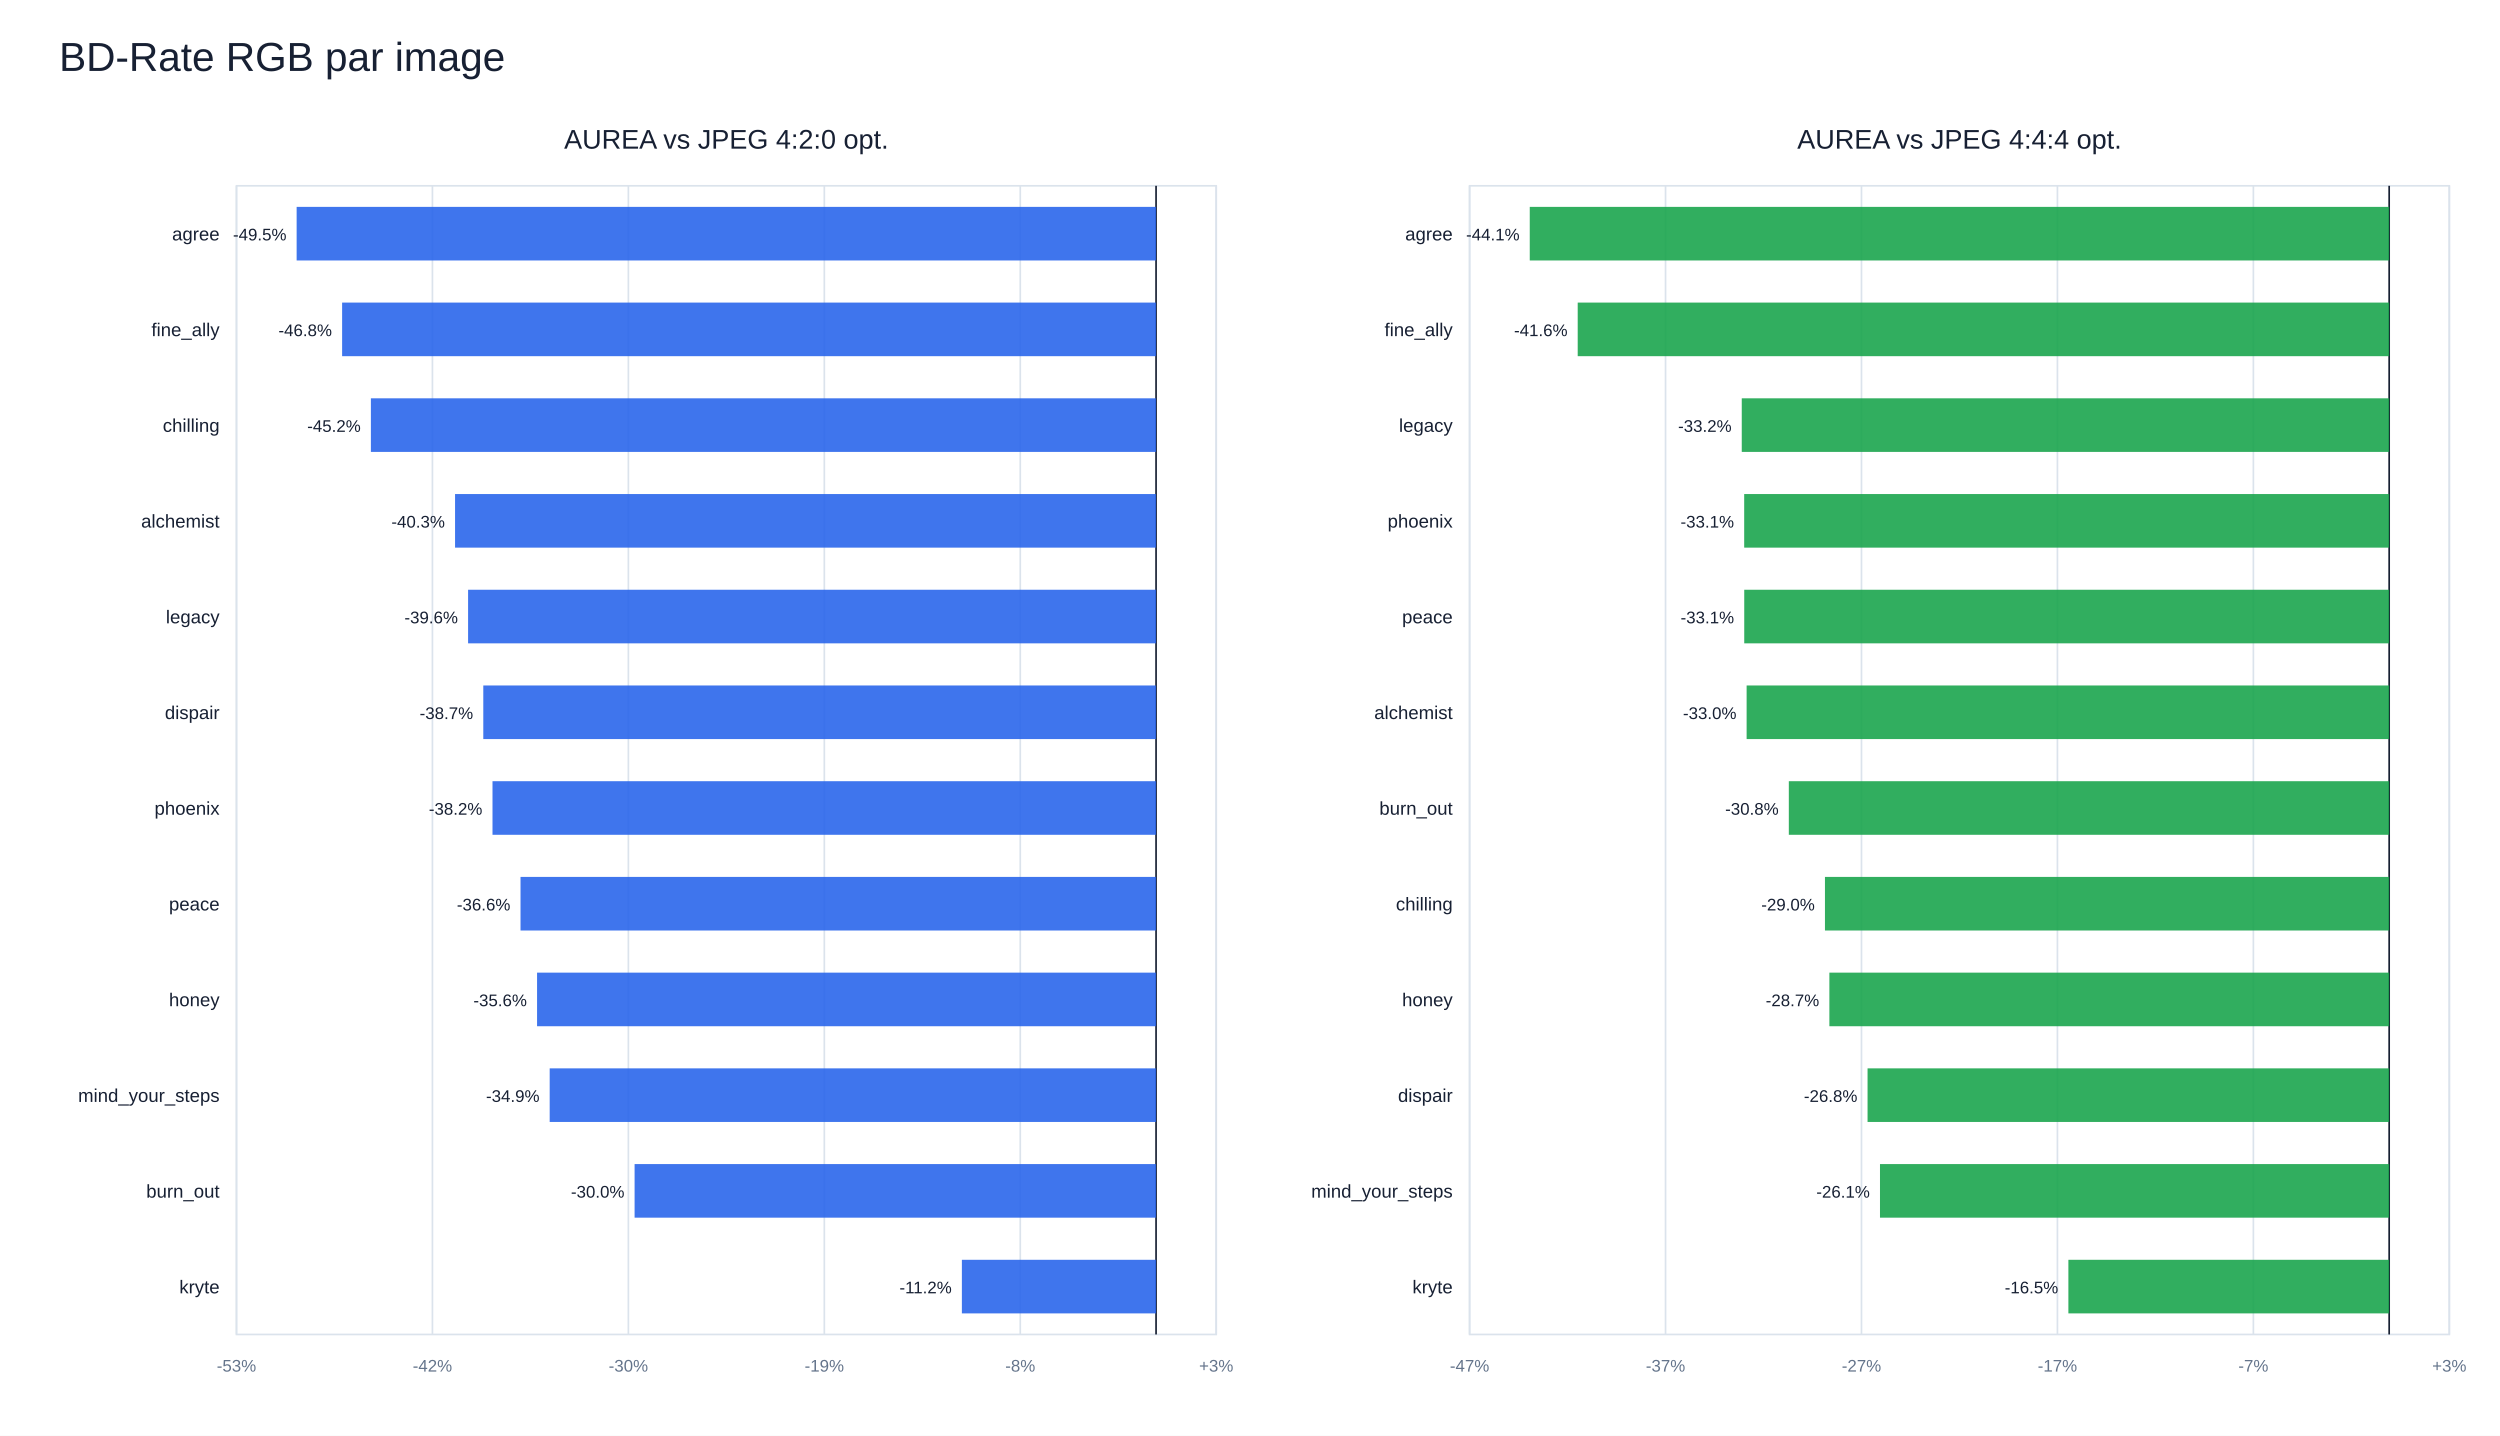
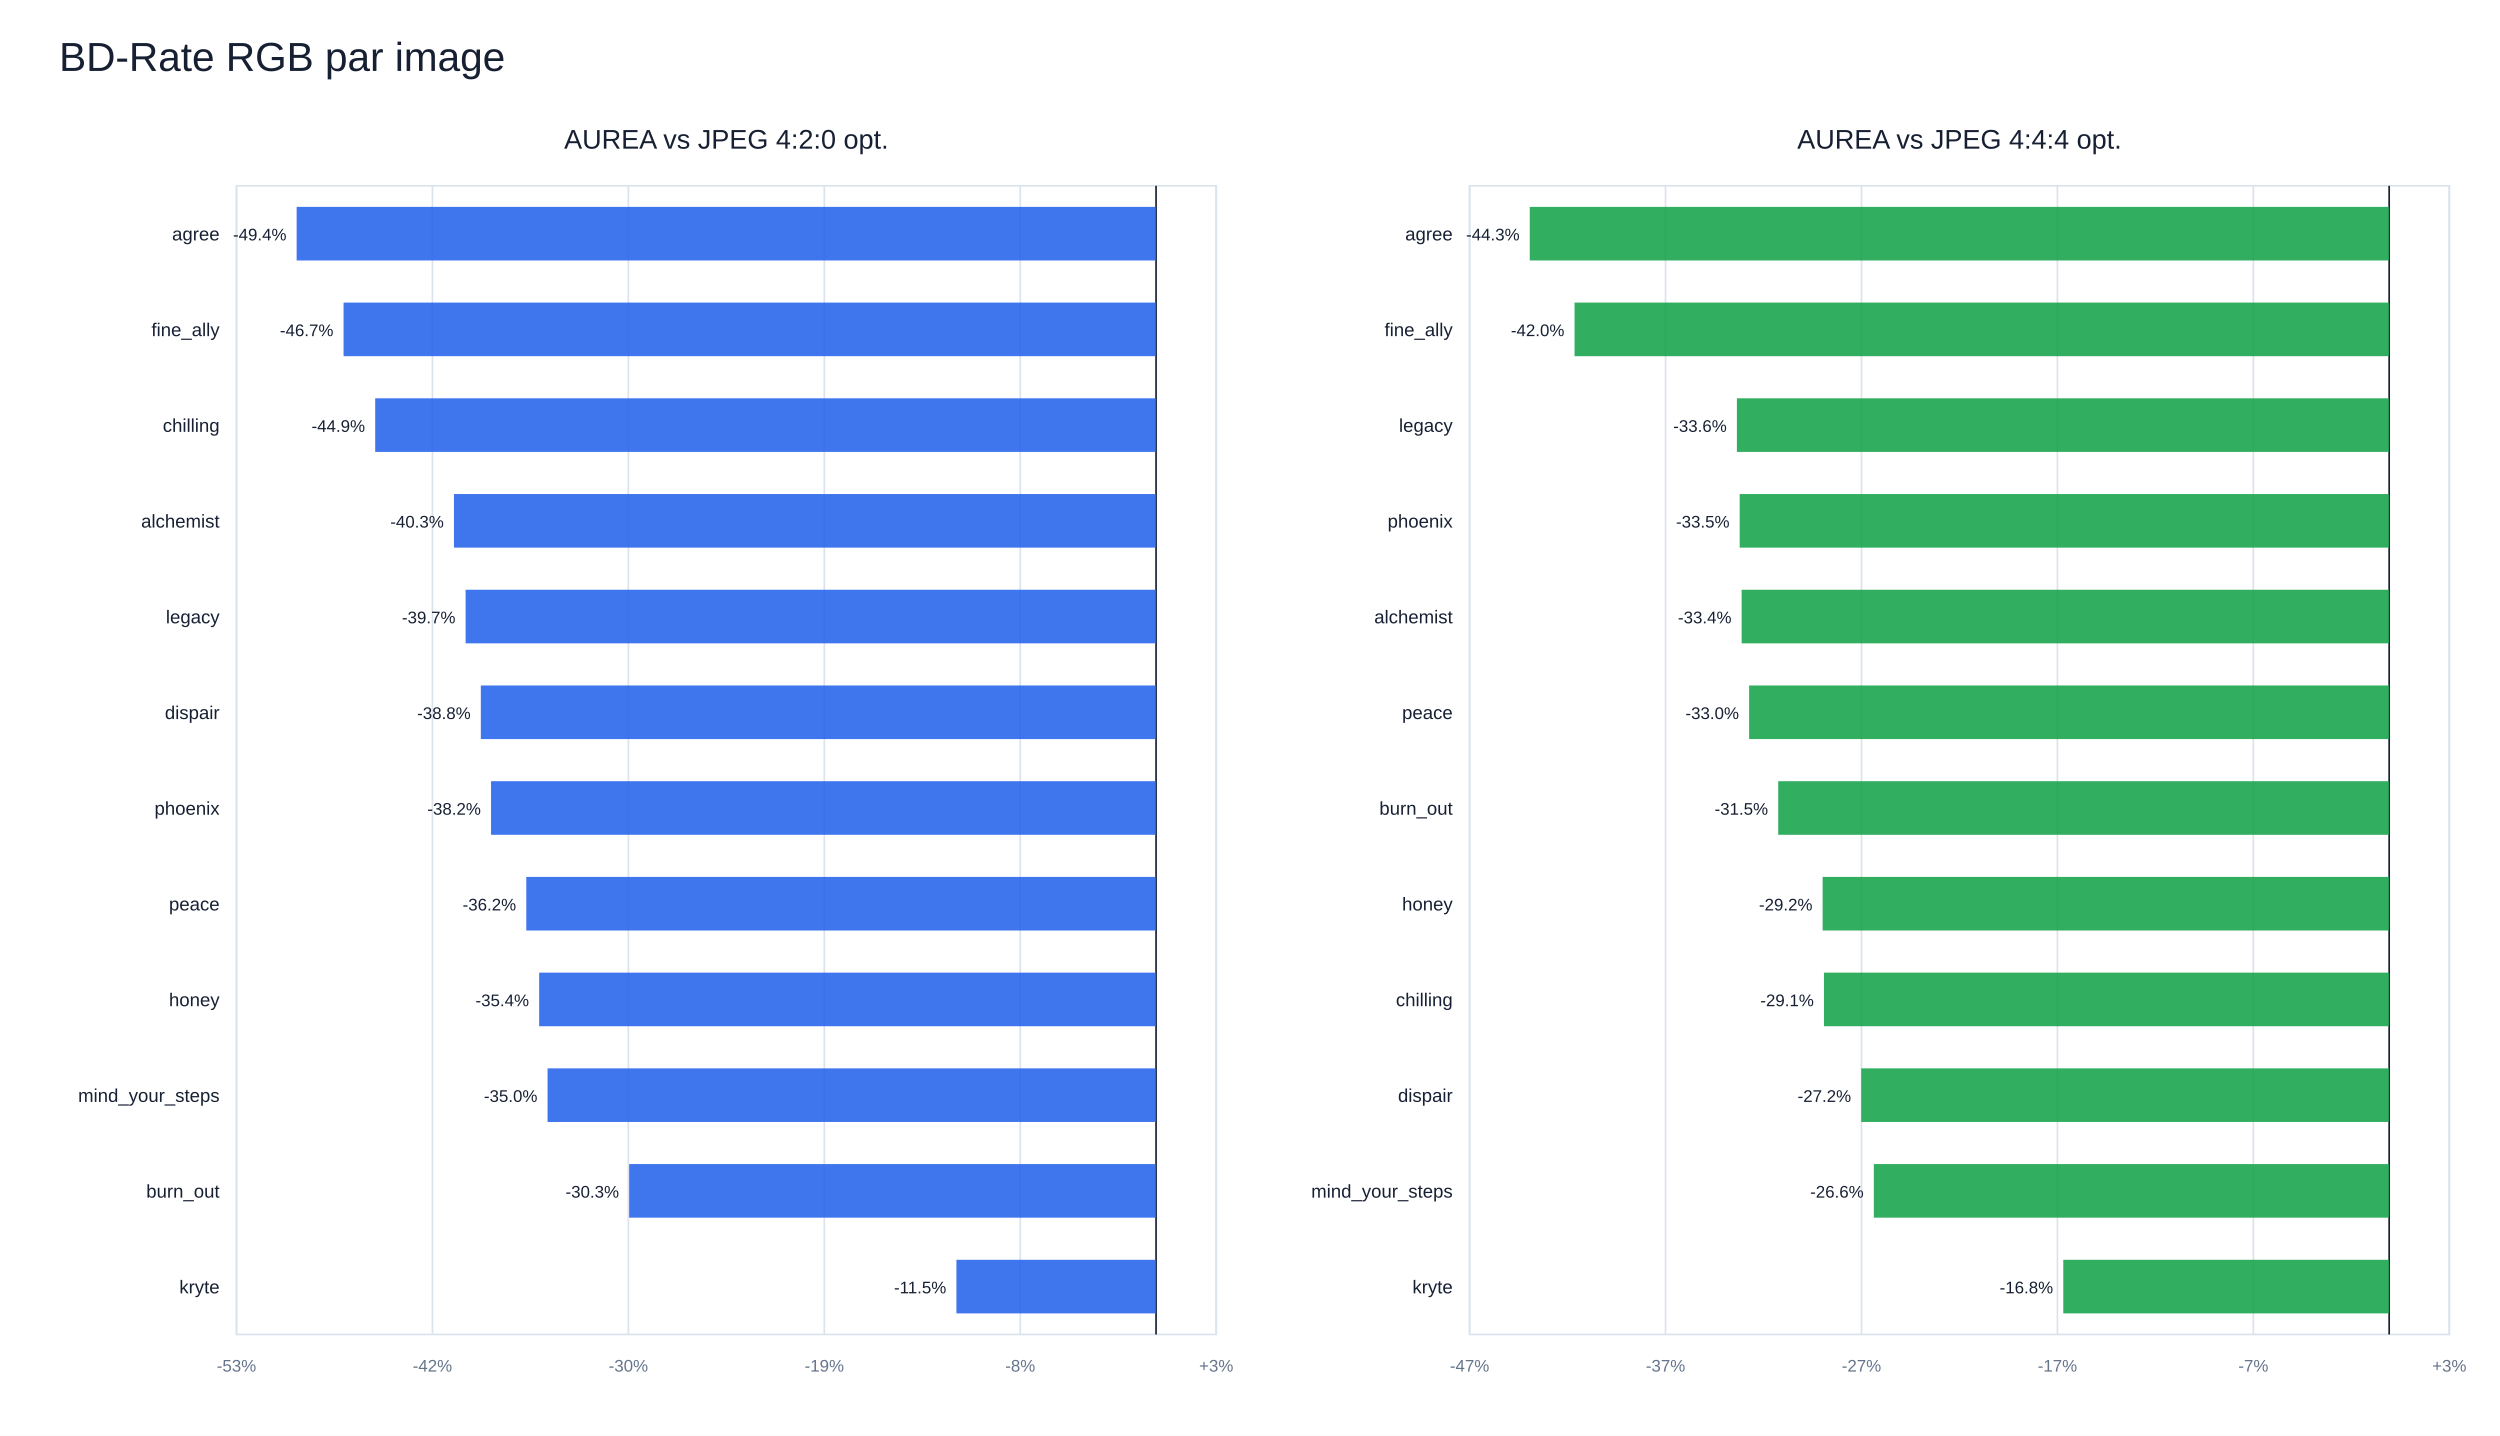
<svg xmlns="http://www.w3.org/2000/svg" width="1480" height="850" viewBox="0 0 1480 850" role="img" aria-label="BD-Rate RGB par image">
  <rect width="100%" height="100%" fill="#ffffff" />
  <text x="35.00" y="42.00" text-anchor="start" font-family="Segoe UI,Arial,sans-serif" font-size="24" font-weight="500" fill="#172033">BD-Rate RGB par image</text>
  <text x="430.00" y="88.00" text-anchor="middle" font-family="Segoe UI,Arial,sans-serif" font-size="16" font-weight="500" fill="#172033">AUREA vs JPEG 4:2:0 opt.</text>
  <rect x="140" y="110" width="580" height="680" fill="none" stroke="#dbe3ec" />
  <line x1="140.00" y1="110" x2="140.00" y2="790" stroke="#dbe3ec" />
  <text x="140.00" y="812.00" text-anchor="middle" font-family="Segoe UI,Arial,sans-serif" font-size="10" font-weight="400" fill="#64748b">-53%</text>
  <line x1="256.00" y1="110" x2="256.00" y2="790" stroke="#dbe3ec" />
  <text x="256.00" y="812.00" text-anchor="middle" font-family="Segoe UI,Arial,sans-serif" font-size="10" font-weight="400" fill="#64748b">-42%</text>
  <line x1="372.00" y1="110" x2="372.00" y2="790" stroke="#dbe3ec" />
  <text x="372.00" y="812.00" text-anchor="middle" font-family="Segoe UI,Arial,sans-serif" font-size="10" font-weight="400" fill="#64748b">-30%</text>
  <line x1="488.00" y1="110" x2="488.00" y2="790" stroke="#dbe3ec" />
  <text x="488.00" y="812.00" text-anchor="middle" font-family="Segoe UI,Arial,sans-serif" font-size="10" font-weight="400" fill="#64748b">-19%</text>
  <line x1="604.00" y1="110" x2="604.00" y2="790" stroke="#dbe3ec" />
  <text x="604.00" y="812.00" text-anchor="middle" font-family="Segoe UI,Arial,sans-serif" font-size="10" font-weight="400" fill="#64748b">-8%</text>
  <line x1="720.00" y1="110" x2="720.00" y2="790" stroke="#dbe3ec" />
  <text x="720.00" y="812.00" text-anchor="middle" font-family="Segoe UI,Arial,sans-serif" font-size="10" font-weight="400" fill="#64748b">+3%</text>
  <line x1="684.39" y1="110" x2="684.39" y2="790" stroke="#172033" />
  <text x="130.00" y="142.33" text-anchor="end" font-family="Segoe UI,Arial,sans-serif" font-size="11" font-weight="400" fill="#172033">agree</text>
  <rect x="175.61" y="122.47" width="508.77" height="31.73" fill="#2563eb" opacity="0.88" />
-   <text x="169.61" y="142.33" text-anchor="end" font-family="Segoe UI,Arial,sans-serif" font-size="10" font-weight="400" fill="#172033">-49.5%</text>
+   <text x="169.61" y="142.33" text-anchor="end" font-family="Segoe UI,Arial,sans-serif" font-size="10" font-weight="400" fill="#172033">-49.4%</text>
  <text x="130.00" y="199.00" text-anchor="end" font-family="Segoe UI,Arial,sans-serif" font-size="11" font-weight="400" fill="#172033">fine_ally</text>
-   <rect x="202.53" y="179.13" width="481.86" height="31.73" fill="#2563eb" opacity="0.88" />
-   <text x="196.53" y="199.00" text-anchor="end" font-family="Segoe UI,Arial,sans-serif" font-size="10" font-weight="400" fill="#172033">-46.8%</text>
+   <rect x="203.39" y="179.13" width="480.99" height="31.73" fill="#2563eb" opacity="0.88" />
+   <text x="197.39" y="199.00" text-anchor="end" font-family="Segoe UI,Arial,sans-serif" font-size="10" font-weight="400" fill="#172033">-46.7%</text>
  <text x="130.00" y="255.67" text-anchor="end" font-family="Segoe UI,Arial,sans-serif" font-size="11" font-weight="400" fill="#172033">chilling</text>
-   <rect x="219.56" y="235.80" width="464.82" height="31.73" fill="#2563eb" opacity="0.88" />
-   <text x="213.56" y="255.67" text-anchor="end" font-family="Segoe UI,Arial,sans-serif" font-size="10" font-weight="400" fill="#172033">-45.2%</text>
+   <rect x="222.12" y="235.80" width="462.27" height="31.73" fill="#2563eb" opacity="0.88" />
+   <text x="216.12" y="255.67" text-anchor="end" font-family="Segoe UI,Arial,sans-serif" font-size="10" font-weight="400" fill="#172033">-44.9%</text>
  <text x="130.00" y="312.33" text-anchor="end" font-family="Segoe UI,Arial,sans-serif" font-size="11" font-weight="400" fill="#172033">alchemist</text>
-   <rect x="269.39" y="292.47" width="415.00" height="31.73" fill="#2563eb" opacity="0.88" />
-   <text x="263.39" y="312.33" text-anchor="end" font-family="Segoe UI,Arial,sans-serif" font-size="10" font-weight="400" fill="#172033">-40.3%</text>
+   <rect x="268.74" y="292.47" width="415.64" height="31.73" fill="#2563eb" opacity="0.88" />
+   <text x="262.74" y="312.33" text-anchor="end" font-family="Segoe UI,Arial,sans-serif" font-size="10" font-weight="400" fill="#172033">-40.3%</text>
  <text x="130.00" y="369.00" text-anchor="end" font-family="Segoe UI,Arial,sans-serif" font-size="11" font-weight="400" fill="#172033">legacy</text>
-   <rect x="277.11" y="349.13" width="407.27" height="31.73" fill="#2563eb" opacity="0.88" />
-   <text x="271.11" y="369.00" text-anchor="end" font-family="Segoe UI,Arial,sans-serif" font-size="10" font-weight="400" fill="#172033">-39.6%</text>
+   <rect x="275.64" y="349.13" width="408.74" height="31.73" fill="#2563eb" opacity="0.88" />
+   <text x="269.64" y="369.00" text-anchor="end" font-family="Segoe UI,Arial,sans-serif" font-size="10" font-weight="400" fill="#172033">-39.7%</text>
  <text x="130.00" y="425.67" text-anchor="end" font-family="Segoe UI,Arial,sans-serif" font-size="11" font-weight="400" fill="#172033">dispair</text>
-   <rect x="286.11" y="405.80" width="398.27" height="31.73" fill="#2563eb" opacity="0.88" />
-   <text x="280.11" y="425.67" text-anchor="end" font-family="Segoe UI,Arial,sans-serif" font-size="10" font-weight="400" fill="#172033">-38.7%</text>
+   <rect x="284.65" y="405.80" width="399.73" height="31.73" fill="#2563eb" opacity="0.88" />
+   <text x="278.65" y="425.67" text-anchor="end" font-family="Segoe UI,Arial,sans-serif" font-size="10" font-weight="400" fill="#172033">-38.8%</text>
  <text x="130.00" y="482.33" text-anchor="end" font-family="Segoe UI,Arial,sans-serif" font-size="11" font-weight="400" fill="#172033">phoenix</text>
-   <rect x="291.56" y="462.47" width="392.83" height="31.73" fill="#2563eb" opacity="0.88" />
-   <text x="285.56" y="482.33" text-anchor="end" font-family="Segoe UI,Arial,sans-serif" font-size="10" font-weight="400" fill="#172033">-38.2%</text>
+   <rect x="290.69" y="462.47" width="393.70" height="31.73" fill="#2563eb" opacity="0.88" />
+   <text x="284.69" y="482.33" text-anchor="end" font-family="Segoe UI,Arial,sans-serif" font-size="10" font-weight="400" fill="#172033">-38.2%</text>
  <text x="130.00" y="539.00" text-anchor="end" font-family="Segoe UI,Arial,sans-serif" font-size="11" font-weight="400" fill="#172033">peace</text>
-   <rect x="308.15" y="519.13" width="376.24" height="31.73" fill="#2563eb" opacity="0.88" />
-   <text x="302.15" y="539.00" text-anchor="end" font-family="Segoe UI,Arial,sans-serif" font-size="10" font-weight="400" fill="#172033">-36.6%</text>
+   <rect x="311.56" y="519.13" width="372.83" height="31.73" fill="#2563eb" opacity="0.88" />
+   <text x="305.56" y="539.00" text-anchor="end" font-family="Segoe UI,Arial,sans-serif" font-size="10" font-weight="400" fill="#172033">-36.2%</text>
  <text x="130.00" y="595.67" text-anchor="end" font-family="Segoe UI,Arial,sans-serif" font-size="11" font-weight="400" fill="#172033">honey</text>
-   <rect x="317.94" y="575.80" width="366.45" height="31.73" fill="#2563eb" opacity="0.88" />
-   <text x="311.94" y="595.67" text-anchor="end" font-family="Segoe UI,Arial,sans-serif" font-size="10" font-weight="400" fill="#172033">-35.6%</text>
+   <rect x="319.19" y="575.80" width="365.19" height="31.73" fill="#2563eb" opacity="0.88" />
+   <text x="313.19" y="595.67" text-anchor="end" font-family="Segoe UI,Arial,sans-serif" font-size="10" font-weight="400" fill="#172033">-35.4%</text>
  <text x="130.00" y="652.33" text-anchor="end" font-family="Segoe UI,Arial,sans-serif" font-size="11" font-weight="400" fill="#172033">mind_your_steps</text>
-   <rect x="325.41" y="632.47" width="358.98" height="31.73" fill="#2563eb" opacity="0.88" />
-   <text x="319.41" y="652.33" text-anchor="end" font-family="Segoe UI,Arial,sans-serif" font-size="10" font-weight="400" fill="#172033">-34.9%</text>
+   <rect x="324.16" y="632.47" width="360.22" height="31.73" fill="#2563eb" opacity="0.88" />
+   <text x="318.16" y="652.33" text-anchor="end" font-family="Segoe UI,Arial,sans-serif" font-size="10" font-weight="400" fill="#172033">-35.0%</text>
  <text x="130.00" y="709.00" text-anchor="end" font-family="Segoe UI,Arial,sans-serif" font-size="11" font-weight="400" fill="#172033">burn_out</text>
-   <rect x="375.68" y="689.13" width="308.70" height="31.73" fill="#2563eb" opacity="0.88" />
-   <text x="369.68" y="709.00" text-anchor="end" font-family="Segoe UI,Arial,sans-serif" font-size="10" font-weight="400" fill="#172033">-30.0%</text>
+   <rect x="372.48" y="689.13" width="311.91" height="31.73" fill="#2563eb" opacity="0.88" />
+   <text x="366.48" y="709.00" text-anchor="end" font-family="Segoe UI,Arial,sans-serif" font-size="10" font-weight="400" fill="#172033">-30.3%</text>
  <text x="130.00" y="765.67" text-anchor="end" font-family="Segoe UI,Arial,sans-serif" font-size="11" font-weight="400" fill="#172033">kryte</text>
-   <rect x="569.43" y="745.80" width="114.95" height="31.73" fill="#2563eb" opacity="0.88" />
-   <text x="563.43" y="765.67" text-anchor="end" font-family="Segoe UI,Arial,sans-serif" font-size="10" font-weight="400" fill="#172033">-11.2%</text>
+   <rect x="566.20" y="745.80" width="118.18" height="31.73" fill="#2563eb" opacity="0.88" />
+   <text x="560.20" y="765.67" text-anchor="end" font-family="Segoe UI,Arial,sans-serif" font-size="10" font-weight="400" fill="#172033">-11.5%</text>
  <text x="1160.00" y="88.00" text-anchor="middle" font-family="Segoe UI,Arial,sans-serif" font-size="16" font-weight="500" fill="#172033">AUREA vs JPEG 4:4:4 opt.</text>
  <rect x="870" y="110" width="580" height="680" fill="none" stroke="#dbe3ec" />
  <line x1="870.00" y1="110" x2="870.00" y2="790" stroke="#dbe3ec" />
  <text x="870.00" y="812.00" text-anchor="middle" font-family="Segoe UI,Arial,sans-serif" font-size="10" font-weight="400" fill="#64748b">-47%</text>
  <line x1="986.00" y1="110" x2="986.00" y2="790" stroke="#dbe3ec" />
  <text x="986.00" y="812.00" text-anchor="middle" font-family="Segoe UI,Arial,sans-serif" font-size="10" font-weight="400" fill="#64748b">-37%</text>
  <line x1="1102.00" y1="110" x2="1102.00" y2="790" stroke="#dbe3ec" />
  <text x="1102.00" y="812.00" text-anchor="middle" font-family="Segoe UI,Arial,sans-serif" font-size="10" font-weight="400" fill="#64748b">-27%</text>
  <line x1="1218.00" y1="110" x2="1218.00" y2="790" stroke="#dbe3ec" />
  <text x="1218.00" y="812.00" text-anchor="middle" font-family="Segoe UI,Arial,sans-serif" font-size="10" font-weight="400" fill="#64748b">-17%</text>
  <line x1="1334.00" y1="110" x2="1334.00" y2="790" stroke="#dbe3ec" />
  <text x="1334.00" y="812.00" text-anchor="middle" font-family="Segoe UI,Arial,sans-serif" font-size="10" font-weight="400" fill="#64748b">-7%</text>
  <line x1="1450.00" y1="110" x2="1450.00" y2="790" stroke="#dbe3ec" />
  <text x="1450.00" y="812.00" text-anchor="middle" font-family="Segoe UI,Arial,sans-serif" font-size="10" font-weight="400" fill="#64748b">+3%</text>
  <line x1="1414.39" y1="110" x2="1414.39" y2="790" stroke="#172033" />
  <text x="860.00" y="142.33" text-anchor="end" font-family="Segoe UI,Arial,sans-serif" font-size="11" font-weight="400" fill="#172033">agree</text>
  <rect x="905.61" y="122.47" width="508.77" height="31.73" fill="#16a34a" opacity="0.88" />
-   <text x="899.61" y="142.33" text-anchor="end" font-family="Segoe UI,Arial,sans-serif" font-size="10" font-weight="400" fill="#172033">-44.1%</text>
+   <text x="899.61" y="142.33" text-anchor="end" font-family="Segoe UI,Arial,sans-serif" font-size="10" font-weight="400" fill="#172033">-44.3%</text>
  <text x="860.00" y="199.00" text-anchor="end" font-family="Segoe UI,Arial,sans-serif" font-size="11" font-weight="400" fill="#172033">fine_ally</text>
-   <rect x="934.00" y="179.13" width="480.38" height="31.73" fill="#16a34a" opacity="0.88" />
-   <text x="928.00" y="199.00" text-anchor="end" font-family="Segoe UI,Arial,sans-serif" font-size="10" font-weight="400" fill="#172033">-41.6%</text>
+   <rect x="932.13" y="179.13" width="482.25" height="31.73" fill="#16a34a" opacity="0.88" />
+   <text x="926.13" y="199.00" text-anchor="end" font-family="Segoe UI,Arial,sans-serif" font-size="10" font-weight="400" fill="#172033">-42.0%</text>
  <text x="860.00" y="255.67" text-anchor="end" font-family="Segoe UI,Arial,sans-serif" font-size="11" font-weight="400" fill="#172033">legacy</text>
-   <rect x="1031.12" y="235.80" width="383.27" height="31.73" fill="#16a34a" opacity="0.88" />
-   <text x="1025.12" y="255.67" text-anchor="end" font-family="Segoe UI,Arial,sans-serif" font-size="10" font-weight="400" fill="#172033">-33.2%</text>
+   <rect x="1028.24" y="235.80" width="386.14" height="31.73" fill="#16a34a" opacity="0.88" />
+   <text x="1022.24" y="255.67" text-anchor="end" font-family="Segoe UI,Arial,sans-serif" font-size="10" font-weight="400" fill="#172033">-33.6%</text>
  <text x="860.00" y="312.33" text-anchor="end" font-family="Segoe UI,Arial,sans-serif" font-size="11" font-weight="400" fill="#172033">phoenix</text>
-   <rect x="1032.56" y="292.47" width="381.83" height="31.73" fill="#16a34a" opacity="0.88" />
-   <text x="1026.56" y="312.33" text-anchor="end" font-family="Segoe UI,Arial,sans-serif" font-size="10" font-weight="400" fill="#172033">-33.1%</text>
-   <text x="860.00" y="369.00" text-anchor="end" font-family="Segoe UI,Arial,sans-serif" font-size="11" font-weight="400" fill="#172033">peace</text>
-   <rect x="1032.59" y="349.13" width="381.79" height="31.73" fill="#16a34a" opacity="0.88" />
-   <text x="1026.59" y="369.00" text-anchor="end" font-family="Segoe UI,Arial,sans-serif" font-size="10" font-weight="400" fill="#172033">-33.1%</text>
-   <text x="860.00" y="425.67" text-anchor="end" font-family="Segoe UI,Arial,sans-serif" font-size="11" font-weight="400" fill="#172033">alchemist</text>
-   <rect x="1034.00" y="405.80" width="380.39" height="31.73" fill="#16a34a" opacity="0.88" />
-   <text x="1028.00" y="425.67" text-anchor="end" font-family="Segoe UI,Arial,sans-serif" font-size="10" font-weight="400" fill="#172033">-33.0%</text>
+   <rect x="1029.89" y="292.47" width="384.50" height="31.73" fill="#16a34a" opacity="0.88" />
+   <text x="1023.89" y="312.33" text-anchor="end" font-family="Segoe UI,Arial,sans-serif" font-size="10" font-weight="400" fill="#172033">-33.5%</text>
+   <text x="860.00" y="369.00" text-anchor="end" font-family="Segoe UI,Arial,sans-serif" font-size="11" font-weight="400" fill="#172033">alchemist</text>
+   <rect x="1031.05" y="349.13" width="383.33" height="31.73" fill="#16a34a" opacity="0.88" />
+   <text x="1025.05" y="369.00" text-anchor="end" font-family="Segoe UI,Arial,sans-serif" font-size="10" font-weight="400" fill="#172033">-33.4%</text>
+   <text x="860.00" y="425.67" text-anchor="end" font-family="Segoe UI,Arial,sans-serif" font-size="11" font-weight="400" fill="#172033">peace</text>
+   <rect x="1035.48" y="405.80" width="378.91" height="31.73" fill="#16a34a" opacity="0.88" />
+   <text x="1029.48" y="425.67" text-anchor="end" font-family="Segoe UI,Arial,sans-serif" font-size="10" font-weight="400" fill="#172033">-33.0%</text>
  <text x="860.00" y="482.33" text-anchor="end" font-family="Segoe UI,Arial,sans-serif" font-size="11" font-weight="400" fill="#172033">burn_out</text>
-   <rect x="1058.98" y="462.47" width="355.41" height="31.73" fill="#16a34a" opacity="0.88" />
-   <text x="1052.98" y="482.33" text-anchor="end" font-family="Segoe UI,Arial,sans-serif" font-size="10" font-weight="400" fill="#172033">-30.8%</text>
-   <text x="860.00" y="539.00" text-anchor="end" font-family="Segoe UI,Arial,sans-serif" font-size="11" font-weight="400" fill="#172033">chilling</text>
-   <rect x="1080.37" y="519.13" width="334.02" height="31.73" fill="#16a34a" opacity="0.88" />
-   <text x="1074.37" y="539.00" text-anchor="end" font-family="Segoe UI,Arial,sans-serif" font-size="10" font-weight="400" fill="#172033">-29.0%</text>
-   <text x="860.00" y="595.67" text-anchor="end" font-family="Segoe UI,Arial,sans-serif" font-size="11" font-weight="400" fill="#172033">honey</text>
-   <rect x="1082.99" y="575.80" width="331.40" height="31.73" fill="#16a34a" opacity="0.88" />
-   <text x="1076.99" y="595.67" text-anchor="end" font-family="Segoe UI,Arial,sans-serif" font-size="10" font-weight="400" fill="#172033">-28.7%</text>
+   <rect x="1052.71" y="462.47" width="361.67" height="31.73" fill="#16a34a" opacity="0.88" />
+   <text x="1046.71" y="482.33" text-anchor="end" font-family="Segoe UI,Arial,sans-serif" font-size="10" font-weight="400" fill="#172033">-31.5%</text>
+   <text x="860.00" y="539.00" text-anchor="end" font-family="Segoe UI,Arial,sans-serif" font-size="11" font-weight="400" fill="#172033">honey</text>
+   <rect x="1078.99" y="519.13" width="335.40" height="31.73" fill="#16a34a" opacity="0.88" />
+   <text x="1072.99" y="539.00" text-anchor="end" font-family="Segoe UI,Arial,sans-serif" font-size="10" font-weight="400" fill="#172033">-29.2%</text>
+   <text x="860.00" y="595.67" text-anchor="end" font-family="Segoe UI,Arial,sans-serif" font-size="11" font-weight="400" fill="#172033">chilling</text>
+   <rect x="1079.79" y="575.80" width="334.60" height="31.73" fill="#16a34a" opacity="0.88" />
+   <text x="1073.79" y="595.67" text-anchor="end" font-family="Segoe UI,Arial,sans-serif" font-size="10" font-weight="400" fill="#172033">-29.1%</text>
  <text x="860.00" y="652.33" text-anchor="end" font-family="Segoe UI,Arial,sans-serif" font-size="11" font-weight="400" fill="#172033">dispair</text>
-   <rect x="1105.59" y="632.47" width="308.80" height="31.73" fill="#16a34a" opacity="0.88" />
-   <text x="1099.59" y="652.33" text-anchor="end" font-family="Segoe UI,Arial,sans-serif" font-size="10" font-weight="400" fill="#172033">-26.8%</text>
+   <rect x="1101.87" y="632.47" width="312.52" height="31.73" fill="#16a34a" opacity="0.88" />
+   <text x="1095.87" y="652.33" text-anchor="end" font-family="Segoe UI,Arial,sans-serif" font-size="10" font-weight="400" fill="#172033">-27.2%</text>
  <text x="860.00" y="709.00" text-anchor="end" font-family="Segoe UI,Arial,sans-serif" font-size="11" font-weight="400" fill="#172033">mind_your_steps</text>
-   <rect x="1112.95" y="689.13" width="301.43" height="31.73" fill="#16a34a" opacity="0.88" />
-   <text x="1106.95" y="709.00" text-anchor="end" font-family="Segoe UI,Arial,sans-serif" font-size="10" font-weight="400" fill="#172033">-26.1%</text>
+   <rect x="1109.30" y="689.13" width="305.09" height="31.73" fill="#16a34a" opacity="0.88" />
+   <text x="1103.30" y="709.00" text-anchor="end" font-family="Segoe UI,Arial,sans-serif" font-size="10" font-weight="400" fill="#172033">-26.6%</text>
  <text x="860.00" y="765.67" text-anchor="end" font-family="Segoe UI,Arial,sans-serif" font-size="11" font-weight="400" fill="#172033">kryte</text>
-   <rect x="1224.48" y="745.80" width="189.90" height="31.73" fill="#16a34a" opacity="0.88" />
-   <text x="1218.48" y="765.67" text-anchor="end" font-family="Segoe UI,Arial,sans-serif" font-size="10" font-weight="400" fill="#172033">-16.5%</text>
+   <rect x="1221.47" y="745.80" width="192.92" height="31.73" fill="#16a34a" opacity="0.88" />
+   <text x="1215.47" y="765.67" text-anchor="end" font-family="Segoe UI,Arial,sans-serif" font-size="10" font-weight="400" fill="#172033">-16.8%</text>
</svg>
